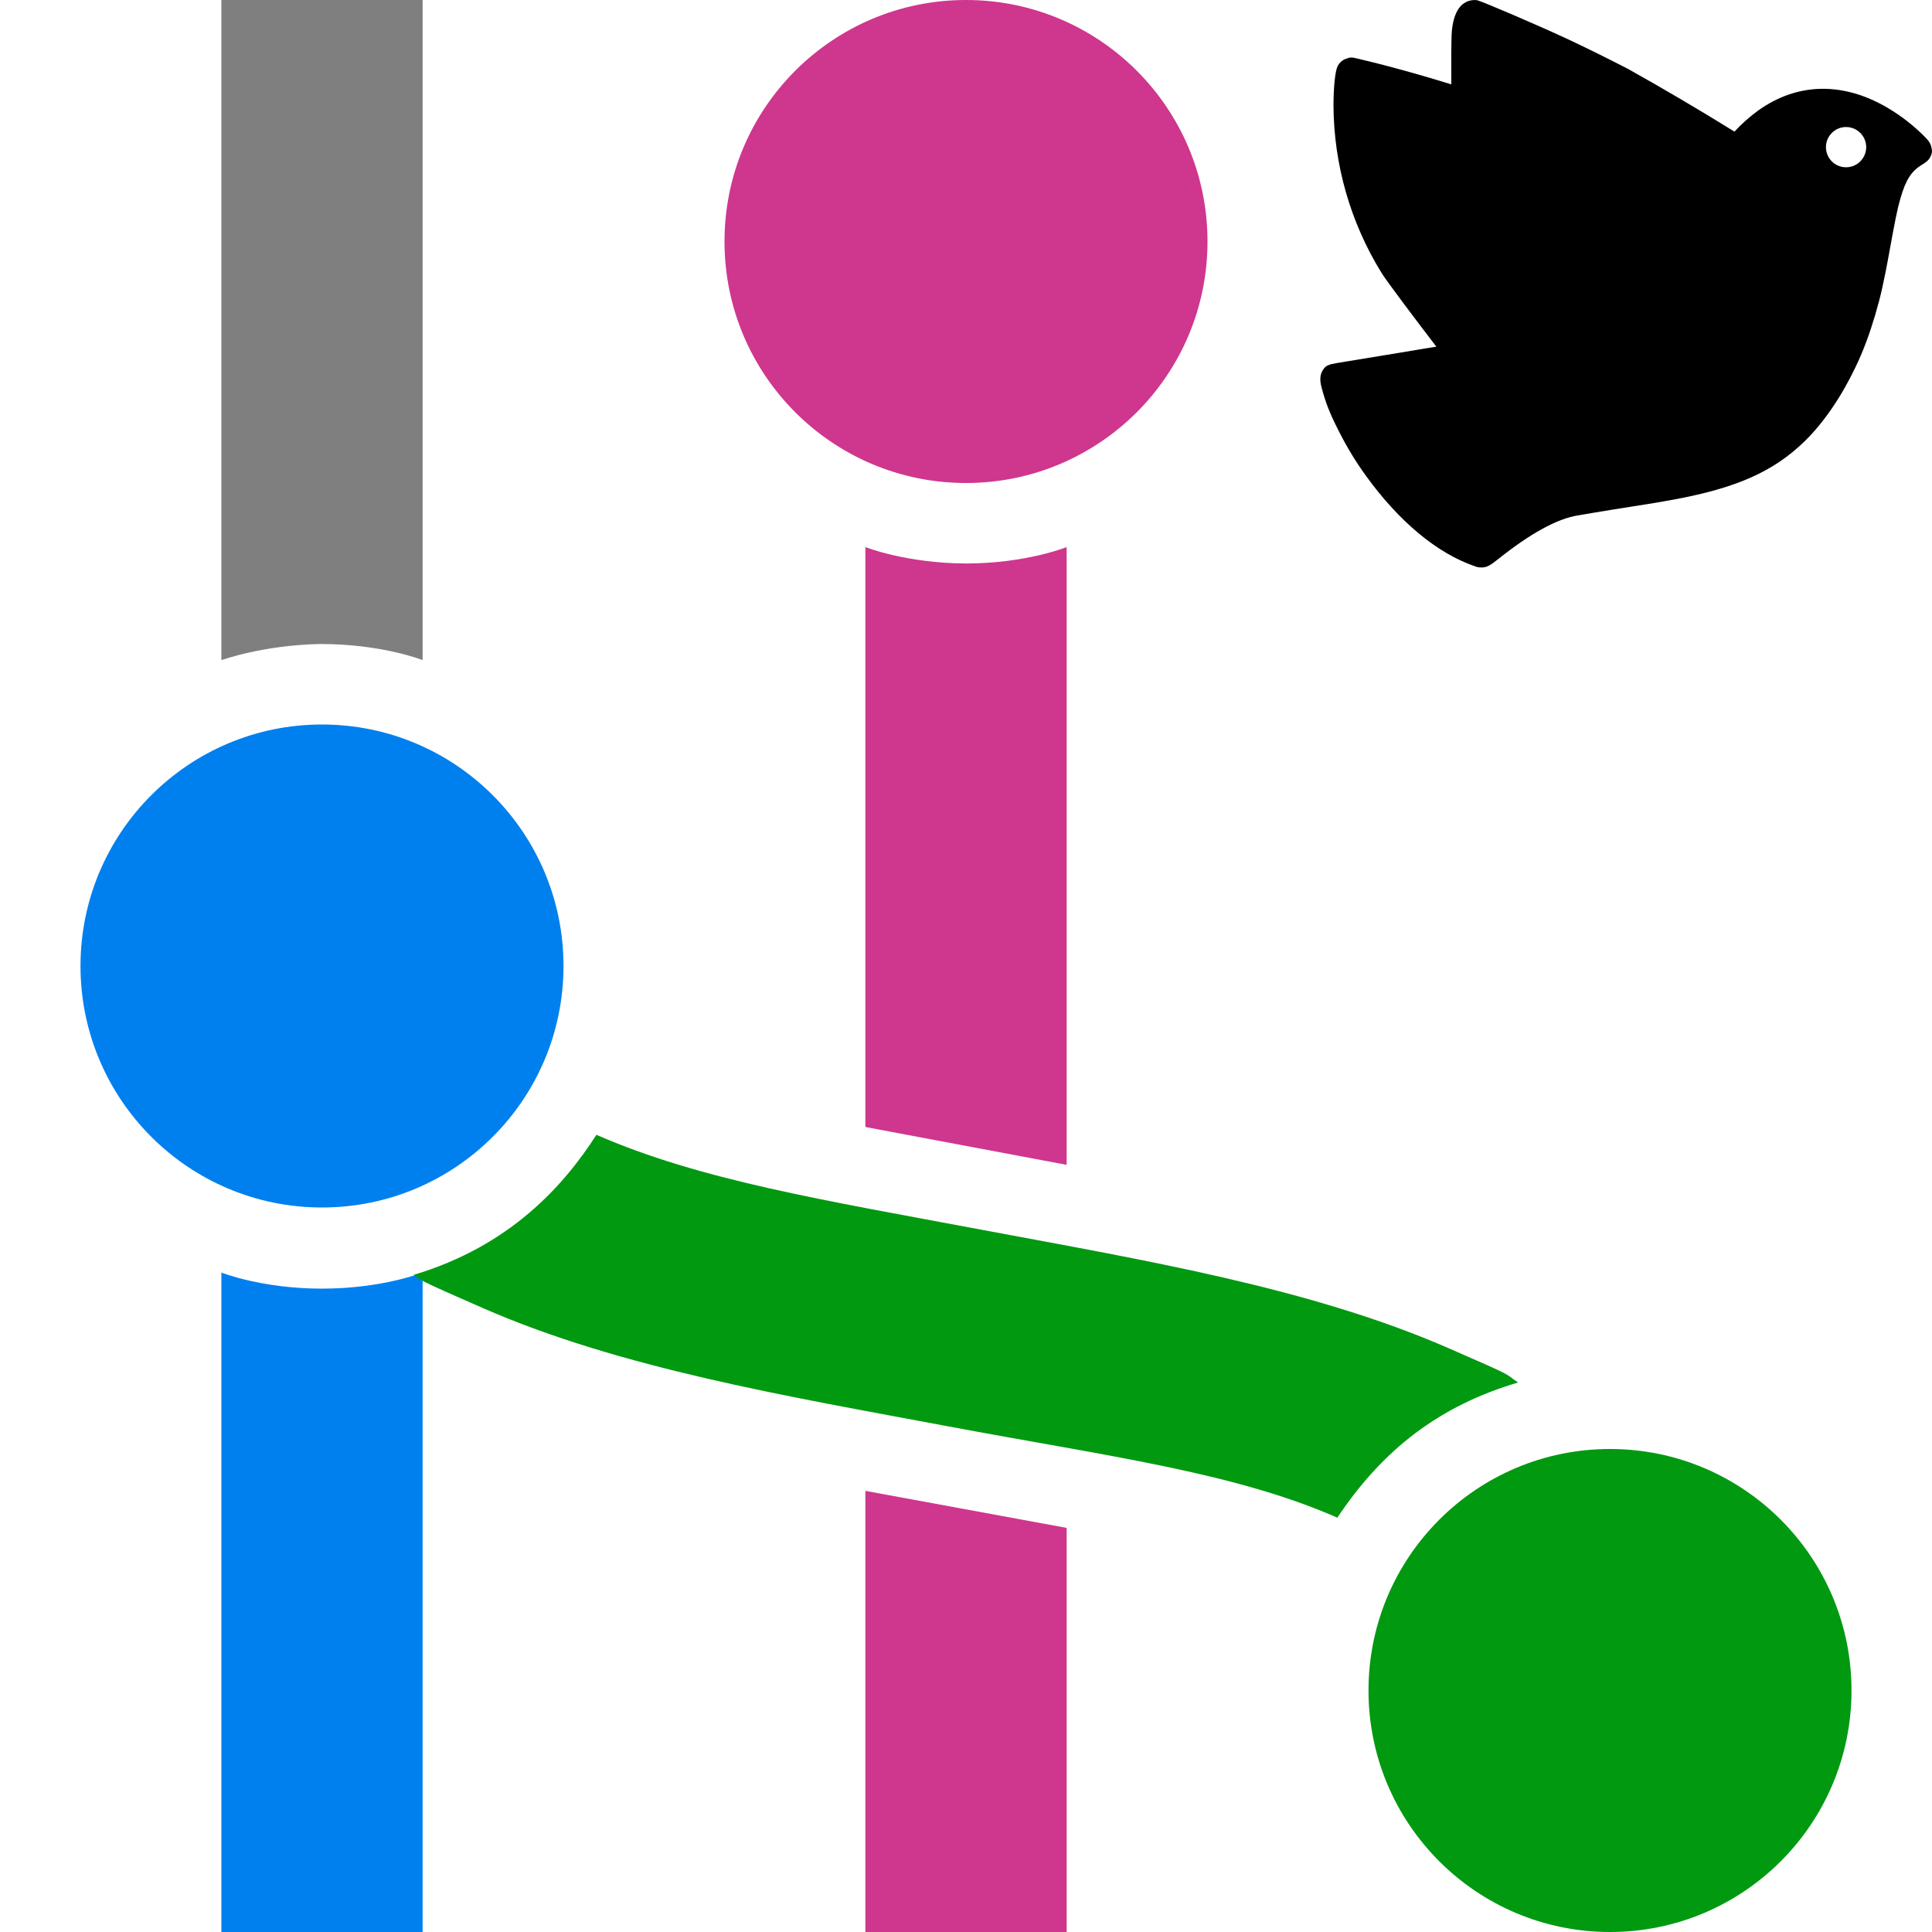
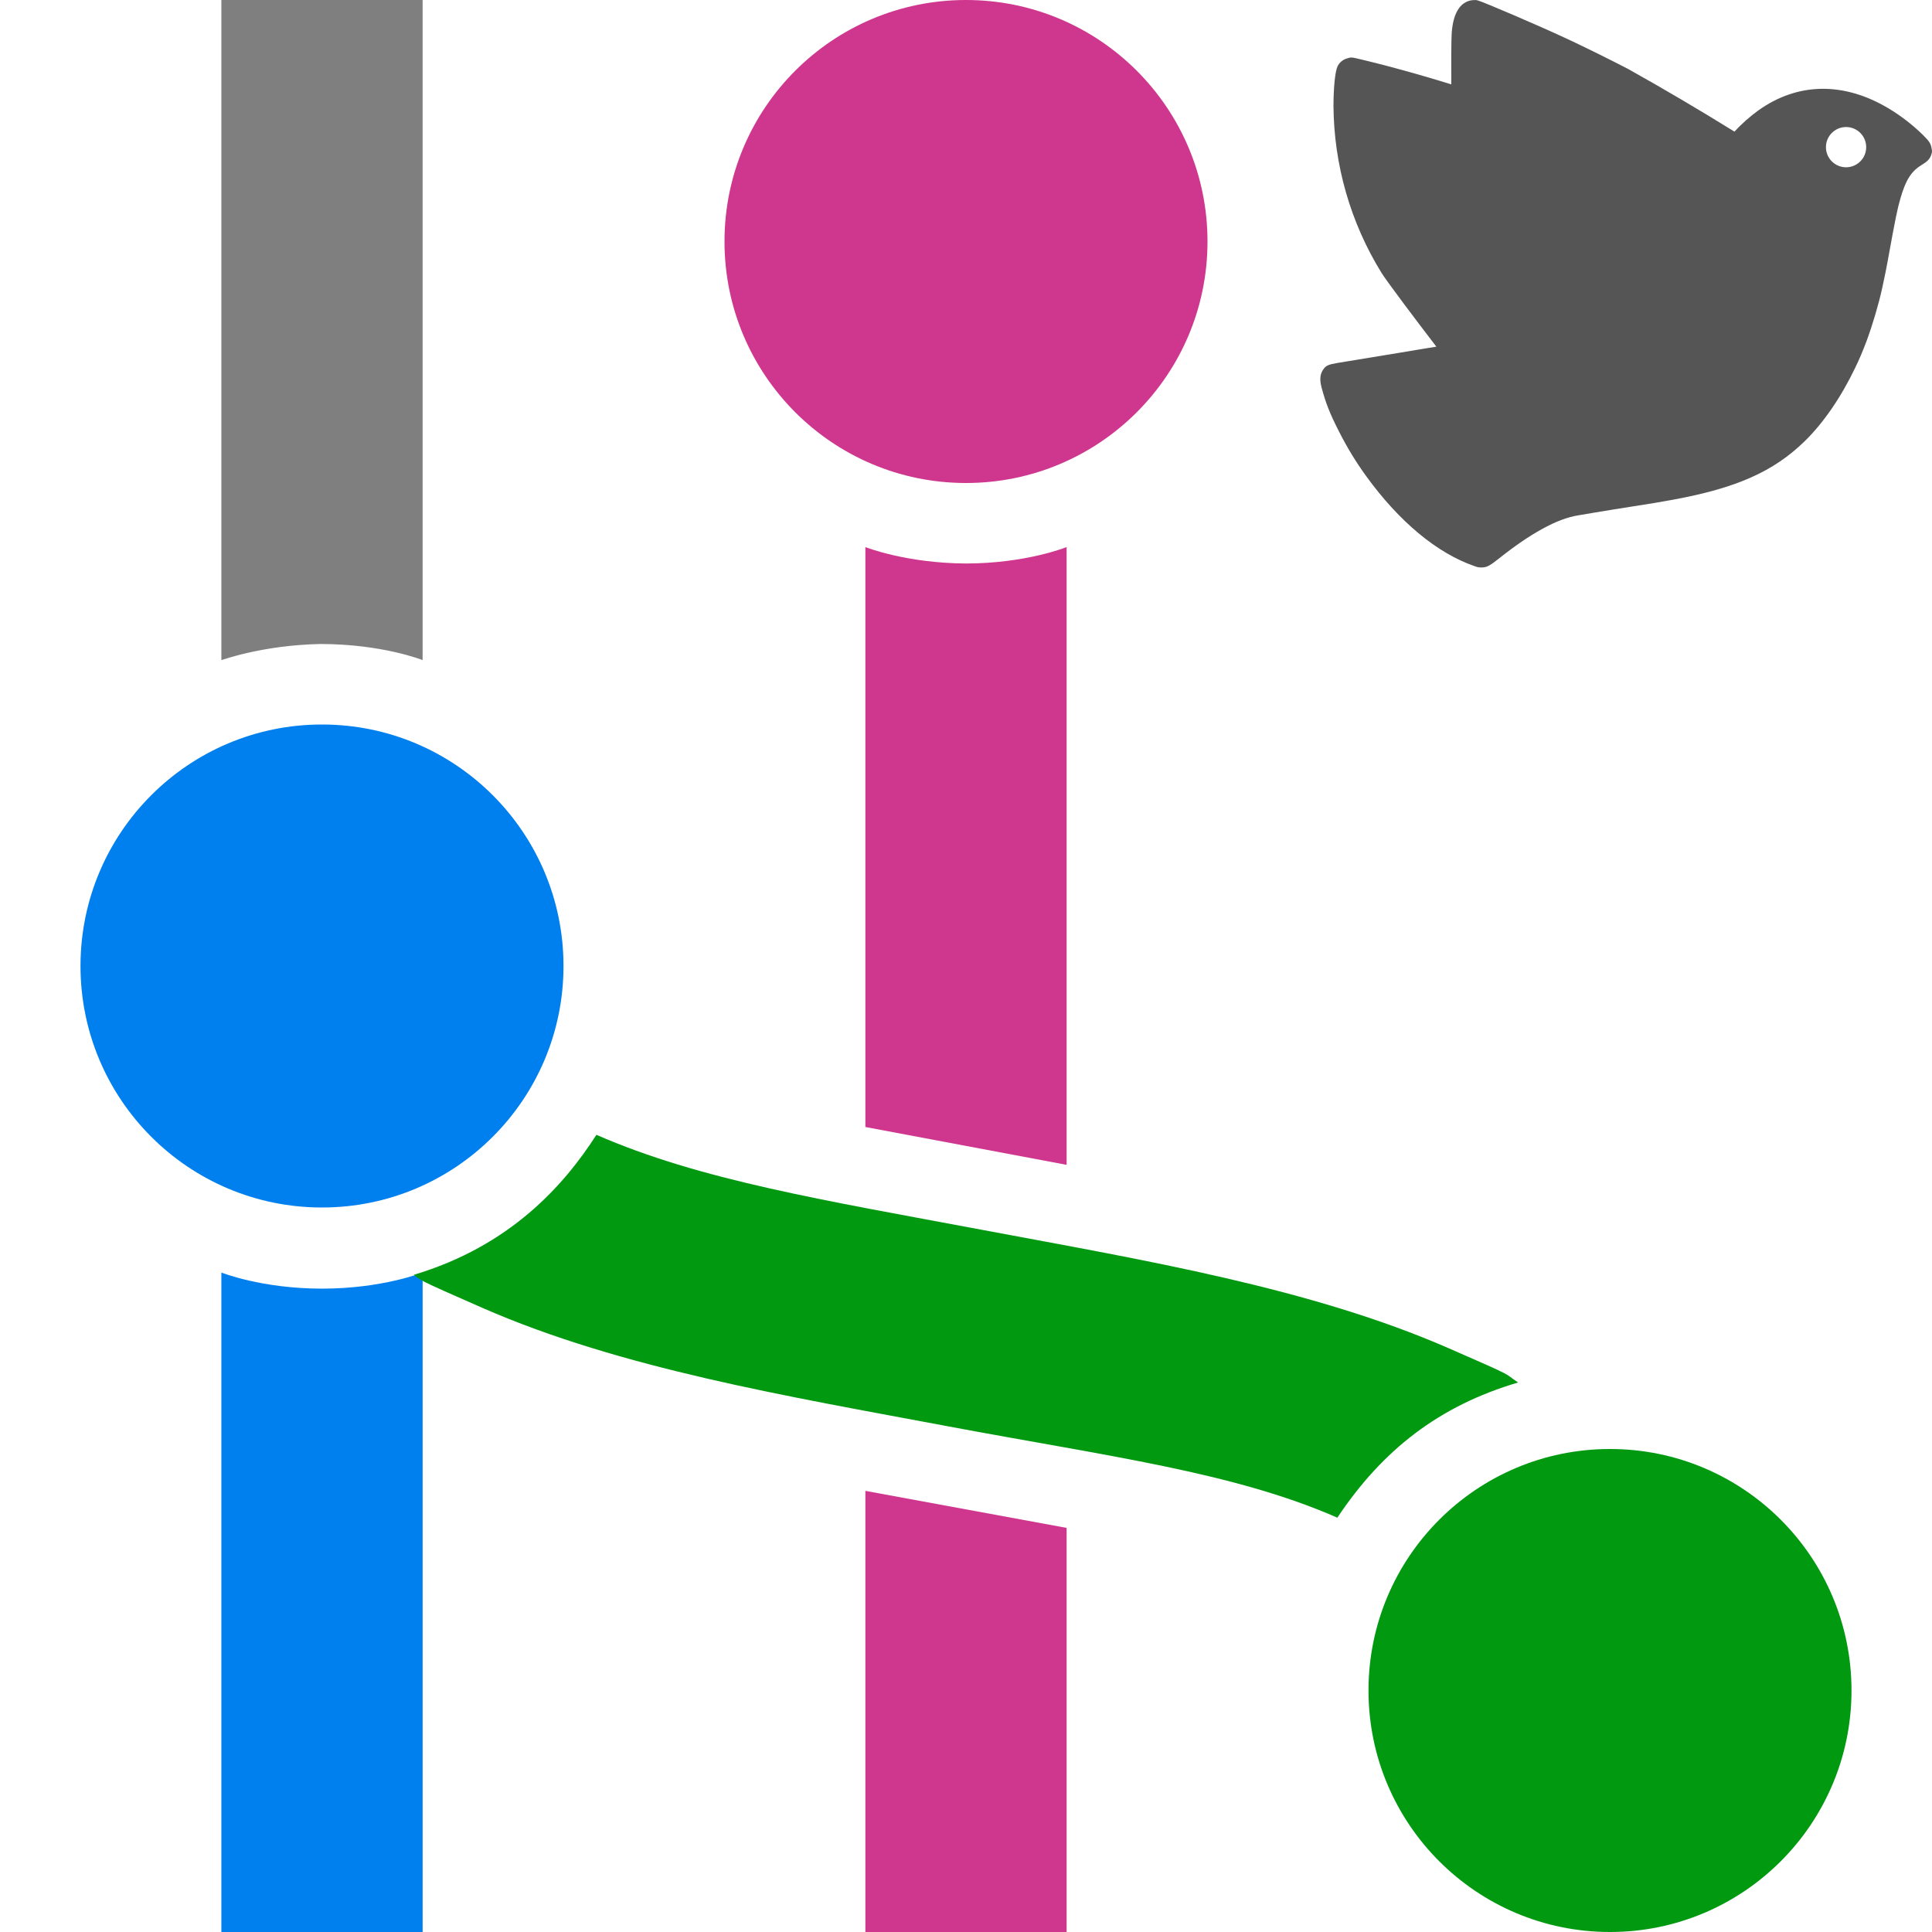
<svg xmlns="http://www.w3.org/2000/svg" version="1.1" viewBox="0 0 48 48" id="svg7" xml:space="preserve">
  <g id="g13">
    <g id="g10" transform="scale(2)" fill="#7f7f7f" fill-opacity="1" stroke="none" stroke-width=".2" stroke-linecap="butt" stroke-linejoin="round" stroke-dasharray="none" stroke-opacity="1" paint-order="stroke markers fill">
      <path d="M2.75 0h2.5v8.2S4.75 8 3.978 8c-.728.015-1.228.203-1.228.2z" id="path4" fill="#7f7f7f" fill-opacity="1" stroke="none" stroke-width=".2" stroke-linecap="butt" stroke-linejoin="round" stroke-dasharray="none" stroke-opacity="1" paint-order="stroke markers fill" />
    </g>
    <g id="g9" transform="scale(2)" fill="#0080ee" fill-opacity="1" stroke="none" stroke-width=".2" stroke-linecap="butt" stroke-linejoin="round" stroke-dasharray="none" stroke-opacity="1" paint-order="stroke markers fill">
      <path d="M2.75 15.808s.5.2 1.25.2 1.25-.2 1.25-.2V24h-2.5z" id="path1" />
      <circle cx="4" cy="12" r="3" id="circle5" />
    </g>
    <g id="g8" transform="scale(2)" fill="#cf368d" fill-opacity="1" stroke="none" stroke-width=".2" stroke-linecap="butt" stroke-linejoin="round" stroke-dasharray="none" stroke-opacity="1" paint-order="stroke markers fill">
      <path d="M10.75 6.796s.5.2 1.25.204c.75-.001 1.25-.204 1.25-.204v7.674l-2.5-.47z" id="path2" />
      <path d="M10.75 18.52l2.5.46V24h-2.5z" id="path3" />
      <circle cx="12" cy="3" r="3" id="circle6" />
    </g>
    <g id="g7" transform="scale(2)" fill="#009910" fill-opacity="1" stroke="none" stroke-width=".2" stroke-linecap="butt" stroke-linejoin="round" stroke-dasharray="none" stroke-opacity="1" paint-order="stroke markers fill">
      <path d="M5.14 15.836c.095.07.003.04.86.414 1.714.75 3.781 1.094 5.781 1.469 2 .375 3.546.57 4.832 1.134.56-.84 1.264-1.39 2.245-1.679-.19-.128-.001-.05-.858-.424-1.714-.75-3.781-1.094-5.781-1.469-2-.375-3.523-.621-4.81-1.184-.406.632-1.073 1.382-2.268 1.739z" id="path5" />
      <circle cx="20" cy="21" r="3" id="circle7" />
    </g>
-     <path id="bird" d="M36.648 0v.002a.47.47 0 00-.214.043c-.162.079-.322.27-.364.738-.016.184-.016.892-.013 1.313a37.867 37.867 0 00-1.362-.395l-.299-.08a32.265 32.265 0 00-.654-.162c-.164-.039-.182-.039-.287-.004a.374.374 0 00-.225.195c-.06.13-.099.518-.1.979a8 8 0 001.192 4.148c.129.21.885 1.212 1.364 1.836-.099.016-.177.03-.217.035l-.274.045-.388.065c-.388.063-1.359.222-1.582.26-.203.034-.276.063-.334.14-.096.125-.112.265-.055.477.104.385.2.63.424 1.072.21.415.426.769.687 1.129.818 1.127 1.759 1.909 2.684 2.228a.43.43 0 00.201.034c.113-.007.184-.044.387-.205.801-.64 1.469-1.006 1.984-1.088l.383-.065c.322-.054.732-.12.928-.15.503-.078.715-.113 1.058-.176 1.568-.289 2.485-.695 3.26-1.447.468-.455.908-1.096 1.26-1.83.109-.227.18-.393.28-.658.149-.399.303-.92.39-1.319.077-.354.103-.486.142-.701.187-1.033.232-1.252.31-1.525.136-.47.272-.683.544-.846.135-.081.192-.143.226-.252.02-.06.02-.083.006-.15-.022-.12-.055-.175-.207-.325a4.573 4.573 0 00-.869-.672c-1.112-.662-2.253-.642-3.227.053a3.997 3.997 0 00-.595.528 67.467 67.467 0 00-2.65-1.561 46.633 46.633 0 00-1.403-.695l-.168-.078c-.63-.294-2.01-.886-2.158-.926a.303.303 0 00-.065-.01zm9.217 3.156a.5.5 0 01.5.5.5.5 0 01-.5.5.5.5 0 01-.5-.5.5.5 0 01.5-.5z" stroke-width=".013" />
+     <path id="bird" fill="#555555" d="M36.648 0v.002a.47.47 0 00-.214.043c-.162.079-.322.27-.364.738-.016.184-.016.892-.013 1.313a37.867 37.867 0 00-1.362-.395l-.299-.08a32.265 32.265 0 00-.654-.162c-.164-.039-.182-.039-.287-.004a.374.374 0 00-.225.195c-.06.13-.099.518-.1.979a8 8 0 001.192 4.148c.129.21.885 1.212 1.364 1.836-.099.016-.177.03-.217.035l-.274.045-.388.065c-.388.063-1.359.222-1.582.26-.203.034-.276.063-.334.14-.096.125-.112.265-.055.477.104.385.2.63.424 1.072.21.415.426.769.687 1.129.818 1.127 1.759 1.909 2.684 2.228a.43.43 0 00.201.034c.113-.007.184-.044.387-.205.801-.64 1.469-1.006 1.984-1.088l.383-.065c.322-.054.732-.12.928-.15.503-.078.715-.113 1.058-.176 1.568-.289 2.485-.695 3.26-1.447.468-.455.908-1.096 1.26-1.83.109-.227.18-.393.28-.658.149-.399.303-.92.39-1.319.077-.354.103-.486.142-.701.187-1.033.232-1.252.31-1.525.136-.47.272-.683.544-.846.135-.081.192-.143.226-.252.02-.06.02-.083.006-.15-.022-.12-.055-.175-.207-.325a4.573 4.573 0 00-.869-.672c-1.112-.662-2.253-.642-3.227.053a3.997 3.997 0 00-.595.528 67.467 67.467 0 00-2.65-1.561 46.633 46.633 0 00-1.403-.695l-.168-.078c-.63-.294-2.01-.886-2.158-.926a.303.303 0 00-.065-.01zm9.217 3.156a.5.5 0 01.5.5.5.5 0 01-.5.5.5.5 0 01-.5-.5.5.5 0 01.5-.5z" stroke-width=".013" />
  </g>
</svg>
